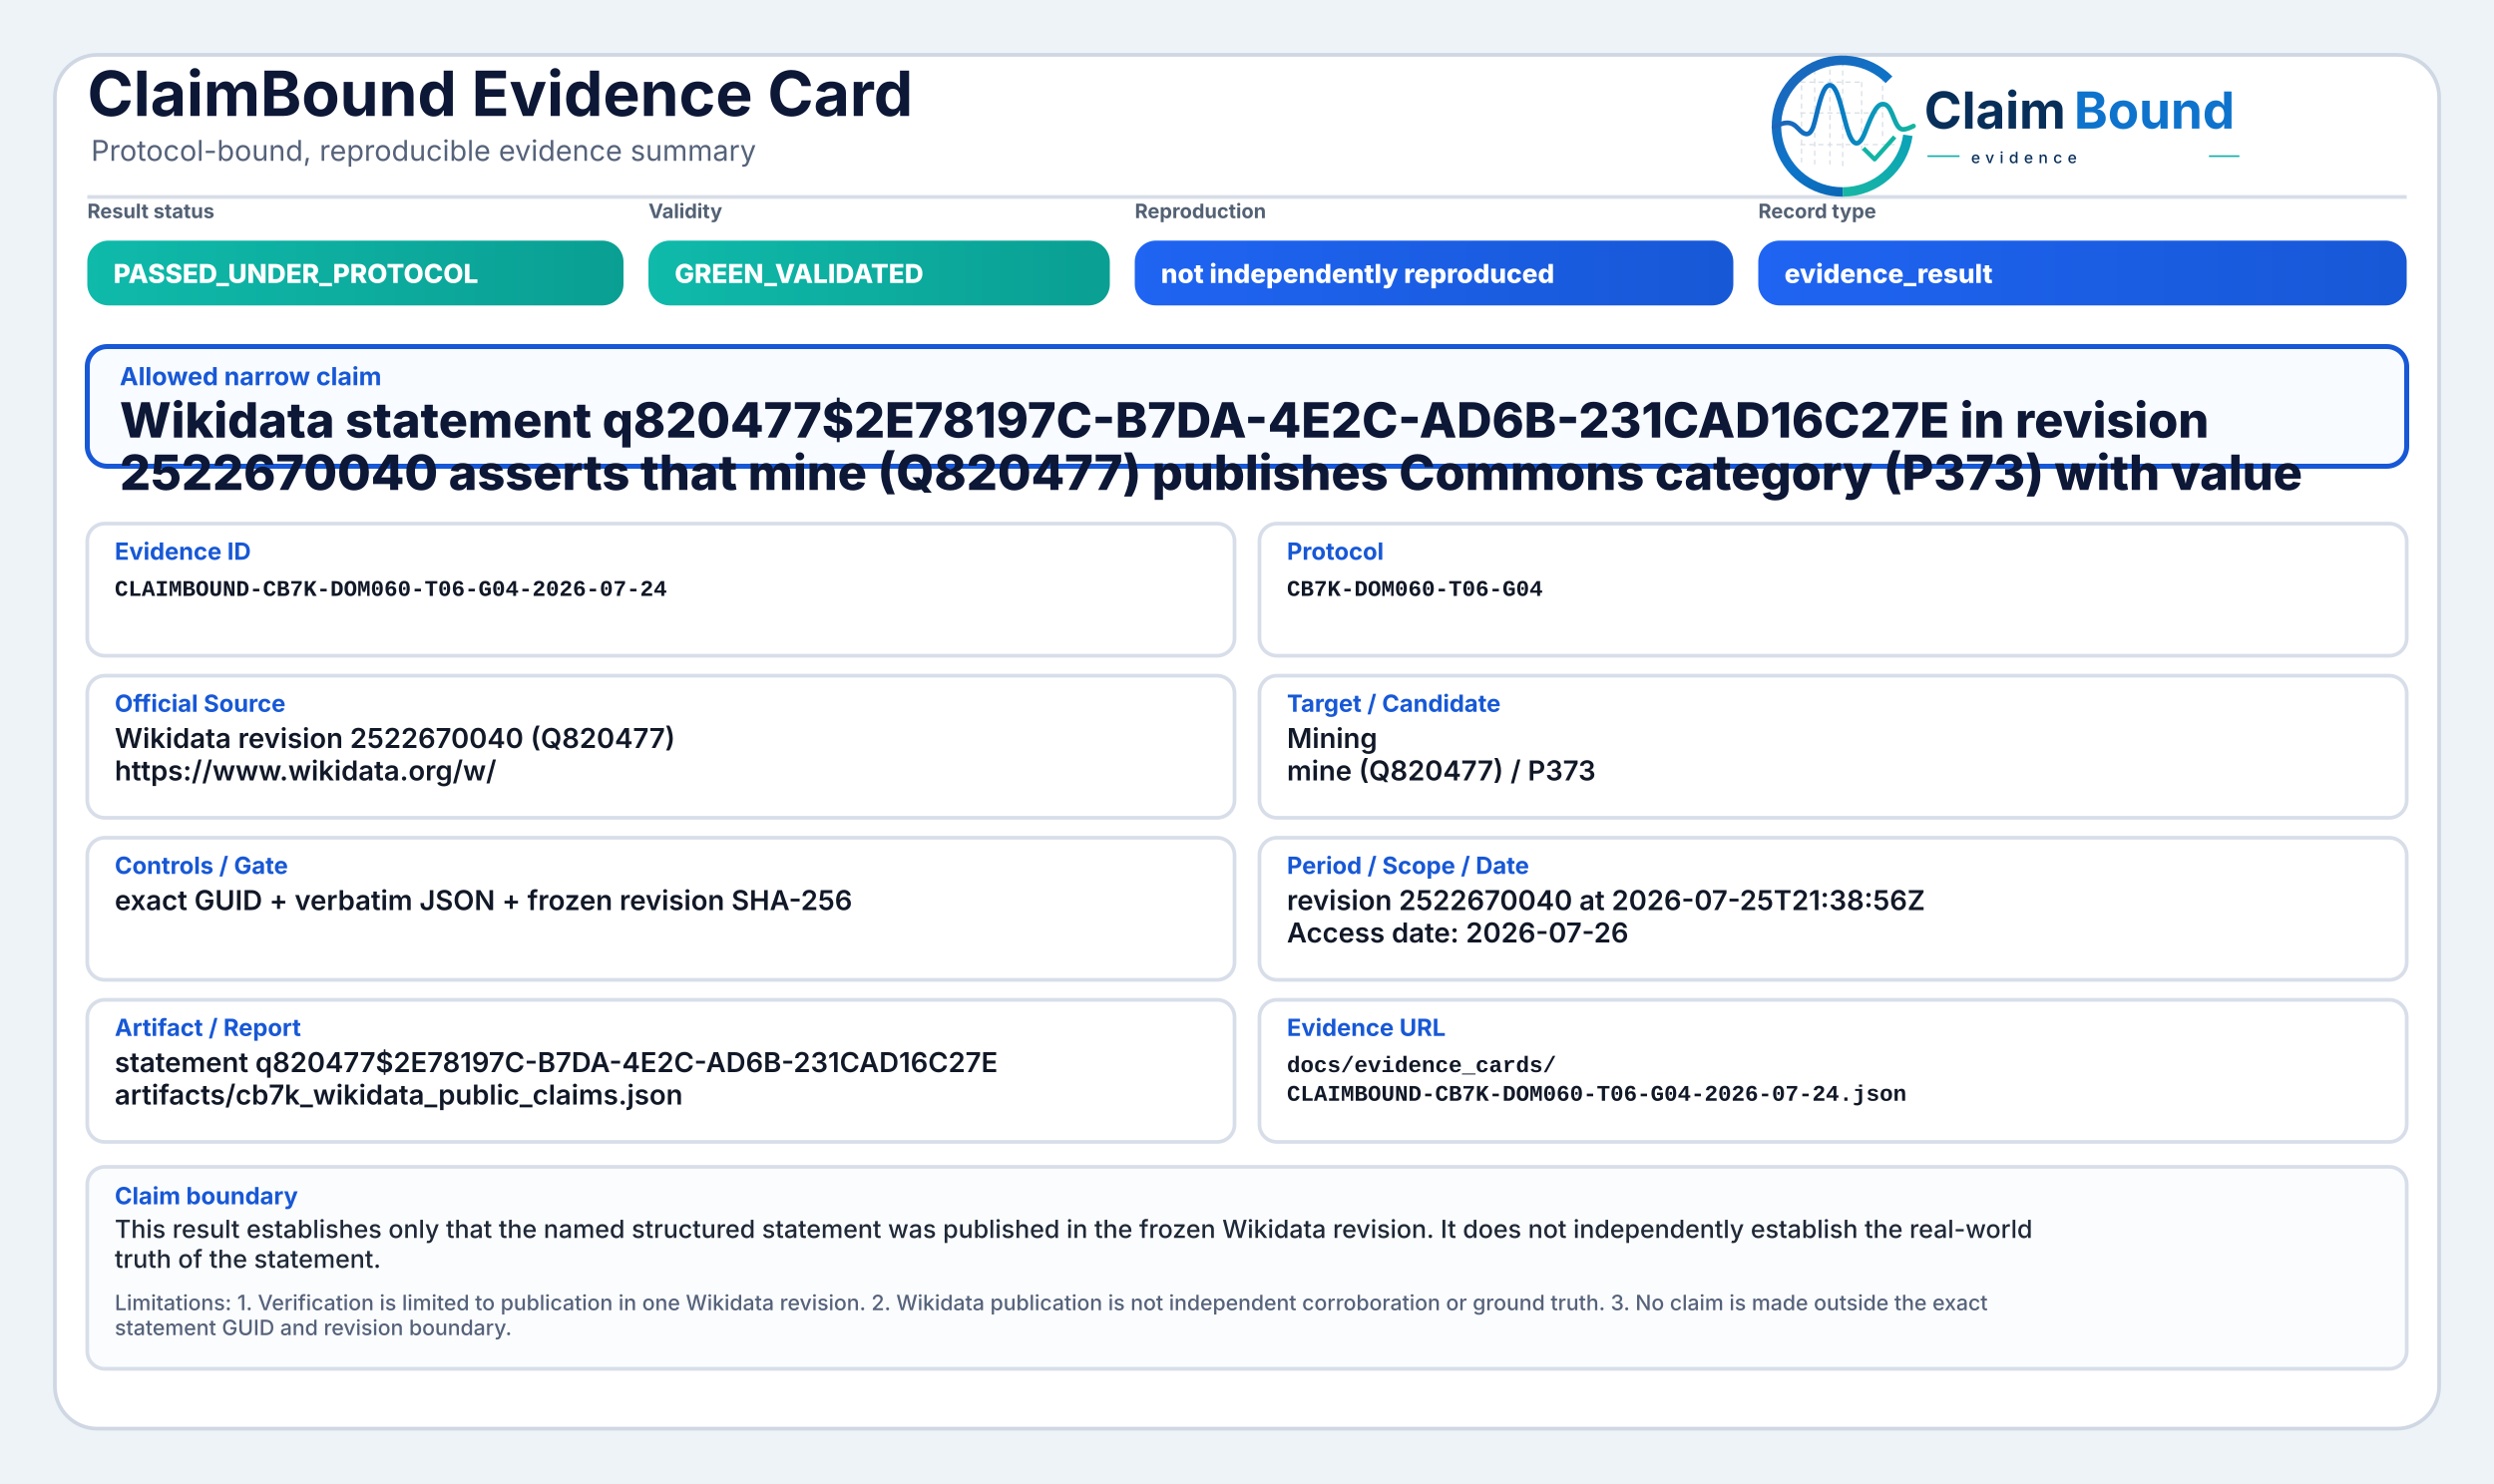
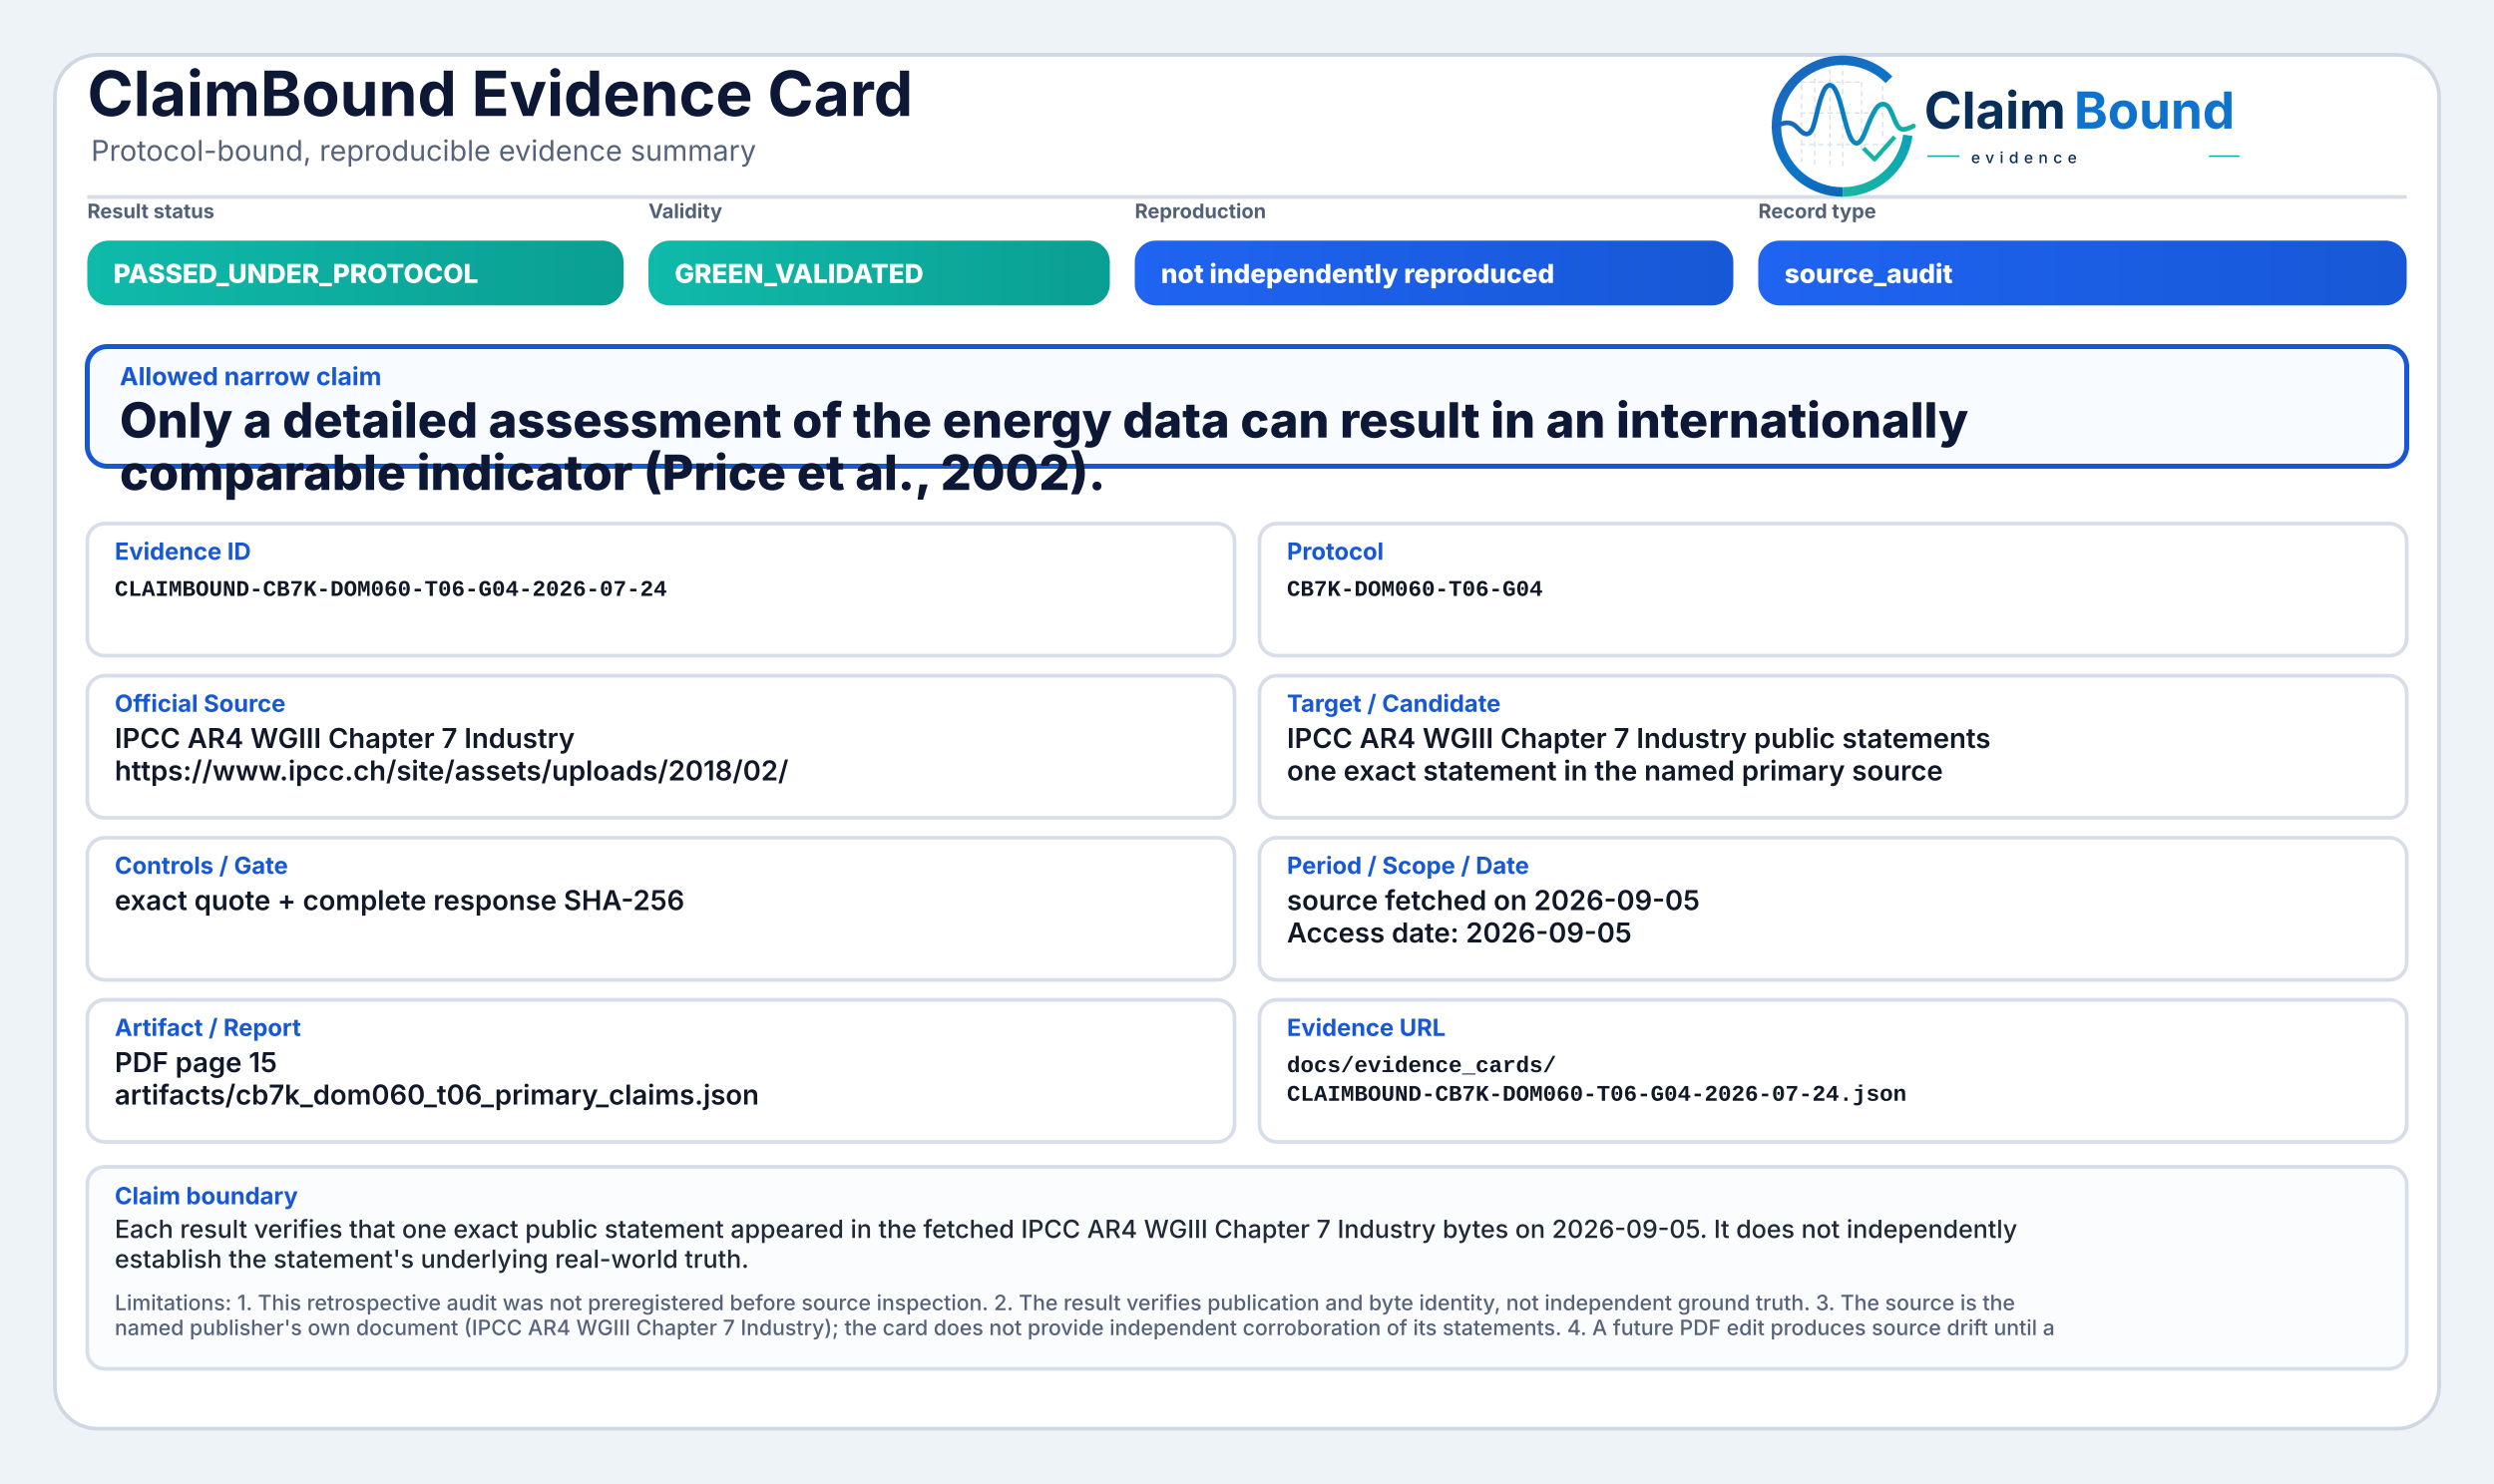
<svg xmlns="http://www.w3.org/2000/svg" width="2000" height="1190" viewBox="0 0 2000 1190" role="img" aria-label="ClaimBound Evidence Card">
  <defs>
    <linearGradient id="greenGrad" x1="0" y1="0" x2="1" y2="0">
      <stop offset="0%" stop-color="#0fbaaa" />
      <stop offset="100%" stop-color="#0a9f93" />
    </linearGradient>
    <linearGradient id="yellowGrad" x1="0" y1="0" x2="1" y2="0">
      <stop offset="0%" stop-color="#fbbf24" />
      <stop offset="100%" stop-color="#d97706" />
    </linearGradient>
    <linearGradient id="amberGrad" x1="0" y1="0" x2="1" y2="0">
      <stop offset="0%" stop-color="#f97316" />
      <stop offset="100%" stop-color="#c2410c" />
    </linearGradient>
    <linearGradient id="redGrad" x1="0" y1="0" x2="1" y2="0">
      <stop offset="0%" stop-color="#ef4444" />
      <stop offset="100%" stop-color="#b91c1c" />
    </linearGradient>
    <linearGradient id="grayGrad" x1="0" y1="0" x2="1" y2="0">
      <stop offset="0%" stop-color="#64748b" />
      <stop offset="100%" stop-color="#475569" />
    </linearGradient>
    <linearGradient id="blueGrad" x1="0" y1="0" x2="1" y2="0">
      <stop offset="0%" stop-color="#1f64f2" />
      <stop offset="100%" stop-color="#1758d6" />
    </linearGradient>
    <linearGradient id="logoRingBlue" x1="73" y1="453" x2="348" y2="793" gradientUnits="userSpaceOnUse">
      <stop offset="0" stop-color="#1E64BA" />
      <stop offset="0.55" stop-color="#0C75C8" />
      <stop offset="1" stop-color="#0A5FAB" />
    </linearGradient>
    <linearGradient id="logoRingTeal" x1="221" y1="792" x2="403" y2="594" gradientUnits="userSpaceOnUse">
      <stop offset="0" stop-color="#18B7A3" />
      <stop offset="1" stop-color="#089EBC" />
    </linearGradient>
    <linearGradient id="logoSignalGradient" x1="61" y1="628" x2="404" y2="628" gradientUnits="userSpaceOnUse">
      <stop offset="0" stop-color="#1E64BA" />
      <stop offset="0.43" stop-color="#0877C4" />
      <stop offset="0.72" stop-color="#0A97BB" />
      <stop offset="1" stop-color="#14B69E" />
    </linearGradient>
  </defs>
  <rect x="0" y="0" width="2000" height="1190" fill="#eef3f8" />
  <rect x="44" y="44" width="1912" height="1102" rx="34" fill="#ffffff" stroke="#cfd7e3" stroke-width="3" />
  <path d="M70 158 H1930" stroke="#d7dde7" stroke-width="3" />
  <text x="70" y="93" font-family="Inter, Segoe UI, Arial, sans-serif" font-size="50" font-weight="750" fill="#0d1736">ClaimBound Evidence Card</text>
  <text x="73" y="129" font-family="Inter, Segoe UI, Arial, sans-serif" font-size="23" font-weight="400" fill="#55627a">Protocol-bound, reproducible evidence summary</text>
  <g aria-label="ClaimBound evidence logo" transform="translate(1415,52) scale(0.33) translate(-40,-478)">
    <g stroke-linecap="butt" stroke-linejoin="round">
      <g stroke="#CBD3DC" stroke-width="3.2" stroke-linecap="round" stroke-dasharray="10 12" opacity="0.72">
        <path d="M130 507V714" />
        <path d="M162 490V719" />
        <path d="M199 491V719" />
        <path d="M230 471V726" />
        <path d="M276 521V690" />
        <path d="M327 508V650" />
        <path d="M128 520H277" />
        <path d="M128 595H327" />
        <path d="M128 672H355" />
      </g>
      <path d="M342.6 514.3A160 160 0 1 0 230 787" fill="none" stroke="url(#logoRingBlue)" stroke-width="23" />
      <path d="M230 787A160 160 0 0 0 388.4 649.3" fill="none" stroke="url(#logoRingTeal)" stroke-width="23" />
      <path d="M63 629.5C87 616.4 104.3 613.6 121.2 632.2C140.7 653.8 153.4 651.6 162.1 616.2C173.8 568.5 182.5 527.5 198.9 527.5C217.5 527.5 228.4 590.6 240.3 630.8C253.4 675.4 268.6 682.8 284.6 641.5C303.5 592.9 315.2 567.6 333.7 574.7C352.6 582 355.7 635.1 376.6 634.9C386.2 634.8 394 630.4 402 626.8" fill="none" stroke="url(#logoSignalGradient)" stroke-width="11.5" stroke-linecap="round" />
      <path d="M284 684.5L307.5 707.7L353 657" fill="none" stroke="#12B4A4" stroke-width="10.5" stroke-linecap="square" />
    </g>
    <text x="428" y="633" font-family="Inter, Segoe UI, Arial, sans-serif" font-size="124" font-weight="750" fill="#082F59" text-rendering="geometricPrecision">Claim</text>
    <text x="792" y="633" font-family="Inter, Segoe UI, Arial, sans-serif" font-size="124" font-weight="750" fill="#0E73CC" text-rendering="geometricPrecision">Bound</text>
    <line x1="436" y1="700" x2="514" y2="700" stroke="#11AFA9" stroke-width="4" />
    <text x="542" y="717" font-family="Inter, Segoe UI, Arial, sans-serif" font-size="38" font-weight="500" letter-spacing="13" fill="#082F59">evidence</text>
    <line x1="1120" y1="700" x2="1194" y2="700" stroke="#11AFA9" stroke-width="4" />
  </g>
  <text x="70" y="175" font-family="Inter, Segoe UI, Arial, sans-serif" font-size="16" font-weight="650" fill="#536174">Result status</text>
  <rect x="70" y="193" width="430" height="52" rx="17" fill="url(#greenGrad)" />
  <text x="91" y="227" font-family="Inter, Segoe UI, Arial, sans-serif" font-size="21" font-weight="800" fill="#ffffff">PASSED_UNDER_PROTOCOL</text>
  <text x="520" y="175" font-family="Inter, Segoe UI, Arial, sans-serif" font-size="16" font-weight="650" fill="#536174">Validity</text>
  <rect x="520" y="193" width="370" height="52" rx="17" fill="url(#greenGrad)" />
  <text x="541" y="227" font-family="Inter, Segoe UI, Arial, sans-serif" font-size="21" font-weight="800" fill="#ffffff">GREEN_VALIDATED</text>
  <text x="910" y="175" font-family="Inter, Segoe UI, Arial, sans-serif" font-size="16" font-weight="650" fill="#536174">Reproduction</text>
  <rect x="910" y="193" width="480" height="52" rx="17" fill="url(#blueGrad)" />
  <text x="931" y="227" font-family="Inter, Segoe UI, Arial, sans-serif" font-size="21" font-weight="800" fill="#ffffff">not independently reproduced</text>
  <text x="1410" y="175" font-family="Inter, Segoe UI, Arial, sans-serif" font-size="16" font-weight="650" fill="#536174">Record type</text>
  <rect x="1410" y="193" width="520" height="52" rx="17" fill="url(#blueGrad)" />
-   <text x="1431" y="227" font-family="Inter, Segoe UI, Arial, sans-serif" font-size="21" font-weight="800" fill="#ffffff">evidence_result</text>
+   <text x="1431" y="227" font-family="Inter, Segoe UI, Arial, sans-serif" font-size="21" font-weight="800" fill="#ffffff">source_audit</text>
  <rect x="70" y="278" width="1860" height="96" rx="16" fill="#f8fbff" stroke="#1758d6" stroke-width="4" />
  <text x="96" y="309" font-family="Inter, Segoe UI, Arial, sans-serif" font-size="20" font-weight="750" fill="#1758d6">Allowed narrow claim</text>
-   <text x="96" y="351" font-family="Inter, Segoe UI, Arial, sans-serif" font-size="39" font-weight="800" fill="#0d1736">Wikidata statement q820477$2E78197C-B7DA-4E2C-AD6B-231CAD16C27E in revision</text>
-   <text x="96" y="393" font-family="Inter, Segoe UI, Arial, sans-serif" font-size="39" font-weight="800" fill="#0d1736">2522670040 asserts that mine (Q820477) publishes Commons category (P373) with value</text>
+   <text x="96" y="351" font-family="Inter, Segoe UI, Arial, sans-serif" font-size="39" font-weight="800" fill="#0d1736">Only a detailed assessment of the energy data can result in an internationally</text>
+   <text x="96" y="393" font-family="Inter, Segoe UI, Arial, sans-serif" font-size="39" font-weight="800" fill="#0d1736">comparable indicator (Price et al., 2002).</text>
  <rect x="70" y="420" width="920" height="106" rx="14" fill="#ffffff" stroke="#d8dee9" stroke-width="3" />
  <text x="92" y="449" font-family="Inter, Segoe UI, Arial, sans-serif" font-size="19" font-weight="750" fill="#1758d6">Evidence ID</text>
  <text x="92" y="478" font-family="SFMono-Regular, Consolas, Liberation Mono, monospace" font-size="18" font-weight="600" fill="#111827">CLAIMBOUND-CB7K-DOM060-T06-G04-2026-07-24</text>
  <rect x="1010" y="420" width="920" height="106" rx="14" fill="#ffffff" stroke="#d8dee9" stroke-width="3" />
  <text x="1032" y="449" font-family="Inter, Segoe UI, Arial, sans-serif" font-size="19" font-weight="750" fill="#1758d6">Protocol</text>
  <text x="1032" y="478" font-family="SFMono-Regular, Consolas, Liberation Mono, monospace" font-size="18" font-weight="600" fill="#111827">CB7K-DOM060-T06-G04</text>
  <rect x="70" y="542" width="920" height="114" rx="14" fill="#ffffff" stroke="#d8dee9" stroke-width="3" />
  <text x="92" y="571" font-family="Inter, Segoe UI, Arial, sans-serif" font-size="19" font-weight="750" fill="#1758d6">Official Source</text>
-   <text x="92" y="600" font-family="Inter, Segoe UI, Arial, sans-serif" font-size="22" font-weight="600" fill="#111827">Wikidata revision 2522670040 (Q820477)</text>
-   <text x="92" y="626" font-family="Inter, Segoe UI, Arial, sans-serif" font-size="22" font-weight="600" fill="#111827">https://www.wikidata.org/w/</text>
+   <text x="92" y="600" font-family="Inter, Segoe UI, Arial, sans-serif" font-size="22" font-weight="600" fill="#111827">IPCC AR4 WGIII Chapter 7 Industry</text>
+   <text x="92" y="626" font-family="Inter, Segoe UI, Arial, sans-serif" font-size="22" font-weight="600" fill="#111827">https://www.ipcc.ch/site/assets/uploads/2018/02/</text>
  <rect x="1010" y="542" width="920" height="114" rx="14" fill="#ffffff" stroke="#d8dee9" stroke-width="3" />
  <text x="1032" y="571" font-family="Inter, Segoe UI, Arial, sans-serif" font-size="19" font-weight="750" fill="#1758d6">Target / Candidate</text>
-   <text x="1032" y="600" font-family="Inter, Segoe UI, Arial, sans-serif" font-size="22" font-weight="600" fill="#111827">Mining</text>
-   <text x="1032" y="626" font-family="Inter, Segoe UI, Arial, sans-serif" font-size="22" font-weight="600" fill="#111827">mine (Q820477) / P373</text>
+   <text x="1032" y="600" font-family="Inter, Segoe UI, Arial, sans-serif" font-size="22" font-weight="600" fill="#111827">IPCC AR4 WGIII Chapter 7 Industry public statements</text>
+   <text x="1032" y="626" font-family="Inter, Segoe UI, Arial, sans-serif" font-size="22" font-weight="600" fill="#111827">one exact statement in the named primary source</text>
  <rect x="70" y="672" width="920" height="114" rx="14" fill="#ffffff" stroke="#d8dee9" stroke-width="3" />
  <text x="92" y="701" font-family="Inter, Segoe UI, Arial, sans-serif" font-size="19" font-weight="750" fill="#1758d6">Controls / Gate</text>
-   <text x="92" y="730" font-family="Inter, Segoe UI, Arial, sans-serif" font-size="22" font-weight="600" fill="#111827">exact GUID + verbatim JSON + frozen revision SHA-256</text>
+   <text x="92" y="730" font-family="Inter, Segoe UI, Arial, sans-serif" font-size="22" font-weight="600" fill="#111827">exact quote + complete response SHA-256</text>
  <rect x="1010" y="672" width="920" height="114" rx="14" fill="#ffffff" stroke="#d8dee9" stroke-width="3" />
  <text x="1032" y="701" font-family="Inter, Segoe UI, Arial, sans-serif" font-size="19" font-weight="750" fill="#1758d6">Period / Scope / Date</text>
-   <text x="1032" y="730" font-family="Inter, Segoe UI, Arial, sans-serif" font-size="22" font-weight="600" fill="#111827">revision 2522670040 at 2026-07-25T21:38:56Z</text>
-   <text x="1032" y="756" font-family="Inter, Segoe UI, Arial, sans-serif" font-size="22" font-weight="600" fill="#111827">Access date: 2026-07-26</text>
+   <text x="1032" y="730" font-family="Inter, Segoe UI, Arial, sans-serif" font-size="22" font-weight="600" fill="#111827">source fetched on 2026-09-05</text>
+   <text x="1032" y="756" font-family="Inter, Segoe UI, Arial, sans-serif" font-size="22" font-weight="600" fill="#111827">Access date: 2026-09-05</text>
  <rect x="70" y="802" width="920" height="114" rx="14" fill="#ffffff" stroke="#d8dee9" stroke-width="3" />
  <text x="92" y="831" font-family="Inter, Segoe UI, Arial, sans-serif" font-size="19" font-weight="750" fill="#1758d6">Artifact / Report</text>
-   <text x="92" y="860" font-family="Inter, Segoe UI, Arial, sans-serif" font-size="22" font-weight="600" fill="#111827">statement q820477$2E78197C-B7DA-4E2C-AD6B-231CAD16C27E</text>
-   <text x="92" y="886" font-family="Inter, Segoe UI, Arial, sans-serif" font-size="22" font-weight="600" fill="#111827">artifacts/cb7k_wikidata_public_claims.json</text>
+   <text x="92" y="860" font-family="Inter, Segoe UI, Arial, sans-serif" font-size="22" font-weight="600" fill="#111827">PDF page 15</text>
+   <text x="92" y="886" font-family="Inter, Segoe UI, Arial, sans-serif" font-size="22" font-weight="600" fill="#111827">artifacts/cb7k_dom060_t06_primary_claims.json</text>
  <rect x="1010" y="802" width="920" height="114" rx="14" fill="#ffffff" stroke="#d8dee9" stroke-width="3" />
  <text x="1032" y="831" font-family="Inter, Segoe UI, Arial, sans-serif" font-size="19" font-weight="750" fill="#1758d6">Evidence URL</text>
  <text x="1032" y="860" font-family="SFMono-Regular, Consolas, Liberation Mono, monospace" font-size="18" font-weight="600" fill="#111827">docs/evidence_cards/</text>
  <text x="1032" y="883" font-family="SFMono-Regular, Consolas, Liberation Mono, monospace" font-size="18" font-weight="600" fill="#111827">CLAIMBOUND-CB7K-DOM060-T06-G04-2026-07-24.json</text>
  <rect x="70" y="936" width="1860" height="162" rx="14" fill="#fbfcfe" stroke="#d8dee9" stroke-width="3" />
  <text x="92" y="966" font-family="Inter, Segoe UI, Arial, sans-serif" font-size="19" font-weight="750" fill="#1758d6">Claim boundary</text>
-   <text x="92" y="993" font-family="Inter, Segoe UI, Arial, sans-serif" font-size="20" font-weight="500" fill="#1f2937">This result establishes only that the named structured statement was published in the frozen Wikidata revision. It does not independently establish the real-world</text>
-   <text x="92" y="1017" font-family="Inter, Segoe UI, Arial, sans-serif" font-size="20" font-weight="500" fill="#1f2937">truth of the statement.</text>
-   <text x="92" y="1051" font-family="Inter, Segoe UI, Arial, sans-serif" font-size="17" font-weight="500" fill="#55627a">Limitations: 1. Verification is limited to publication in one Wikidata revision. 2. Wikidata publication is not independent corroboration or ground truth. 3. No claim is made outside the exact</text>
-   <text x="92" y="1071" font-family="Inter, Segoe UI, Arial, sans-serif" font-size="17" font-weight="500" fill="#55627a">statement GUID and revision boundary.</text>
+   <text x="92" y="993" font-family="Inter, Segoe UI, Arial, sans-serif" font-size="20" font-weight="500" fill="#1f2937">Each result verifies that one exact public statement appeared in the fetched IPCC AR4 WGIII Chapter 7 Industry bytes on 2026-09-05. It does not independently</text>
+   <text x="92" y="1017" font-family="Inter, Segoe UI, Arial, sans-serif" font-size="20" font-weight="500" fill="#1f2937">establish the statement's underlying real-world truth.</text>
+   <text x="92" y="1051" font-family="Inter, Segoe UI, Arial, sans-serif" font-size="17" font-weight="500" fill="#55627a">Limitations: 1. This retrospective audit was not preregistered before source inspection. 2. The result verifies publication and byte identity, not independent ground truth. 3. The source is the</text>
+   <text x="92" y="1071" font-family="Inter, Segoe UI, Arial, sans-serif" font-size="17" font-weight="500" fill="#55627a">named publisher's own document (IPCC AR4 WGIII Chapter 7 Industry); the card does not provide independent corroboration of its statements. 4. A future PDF edit produces source drift until a</text>
</svg>
